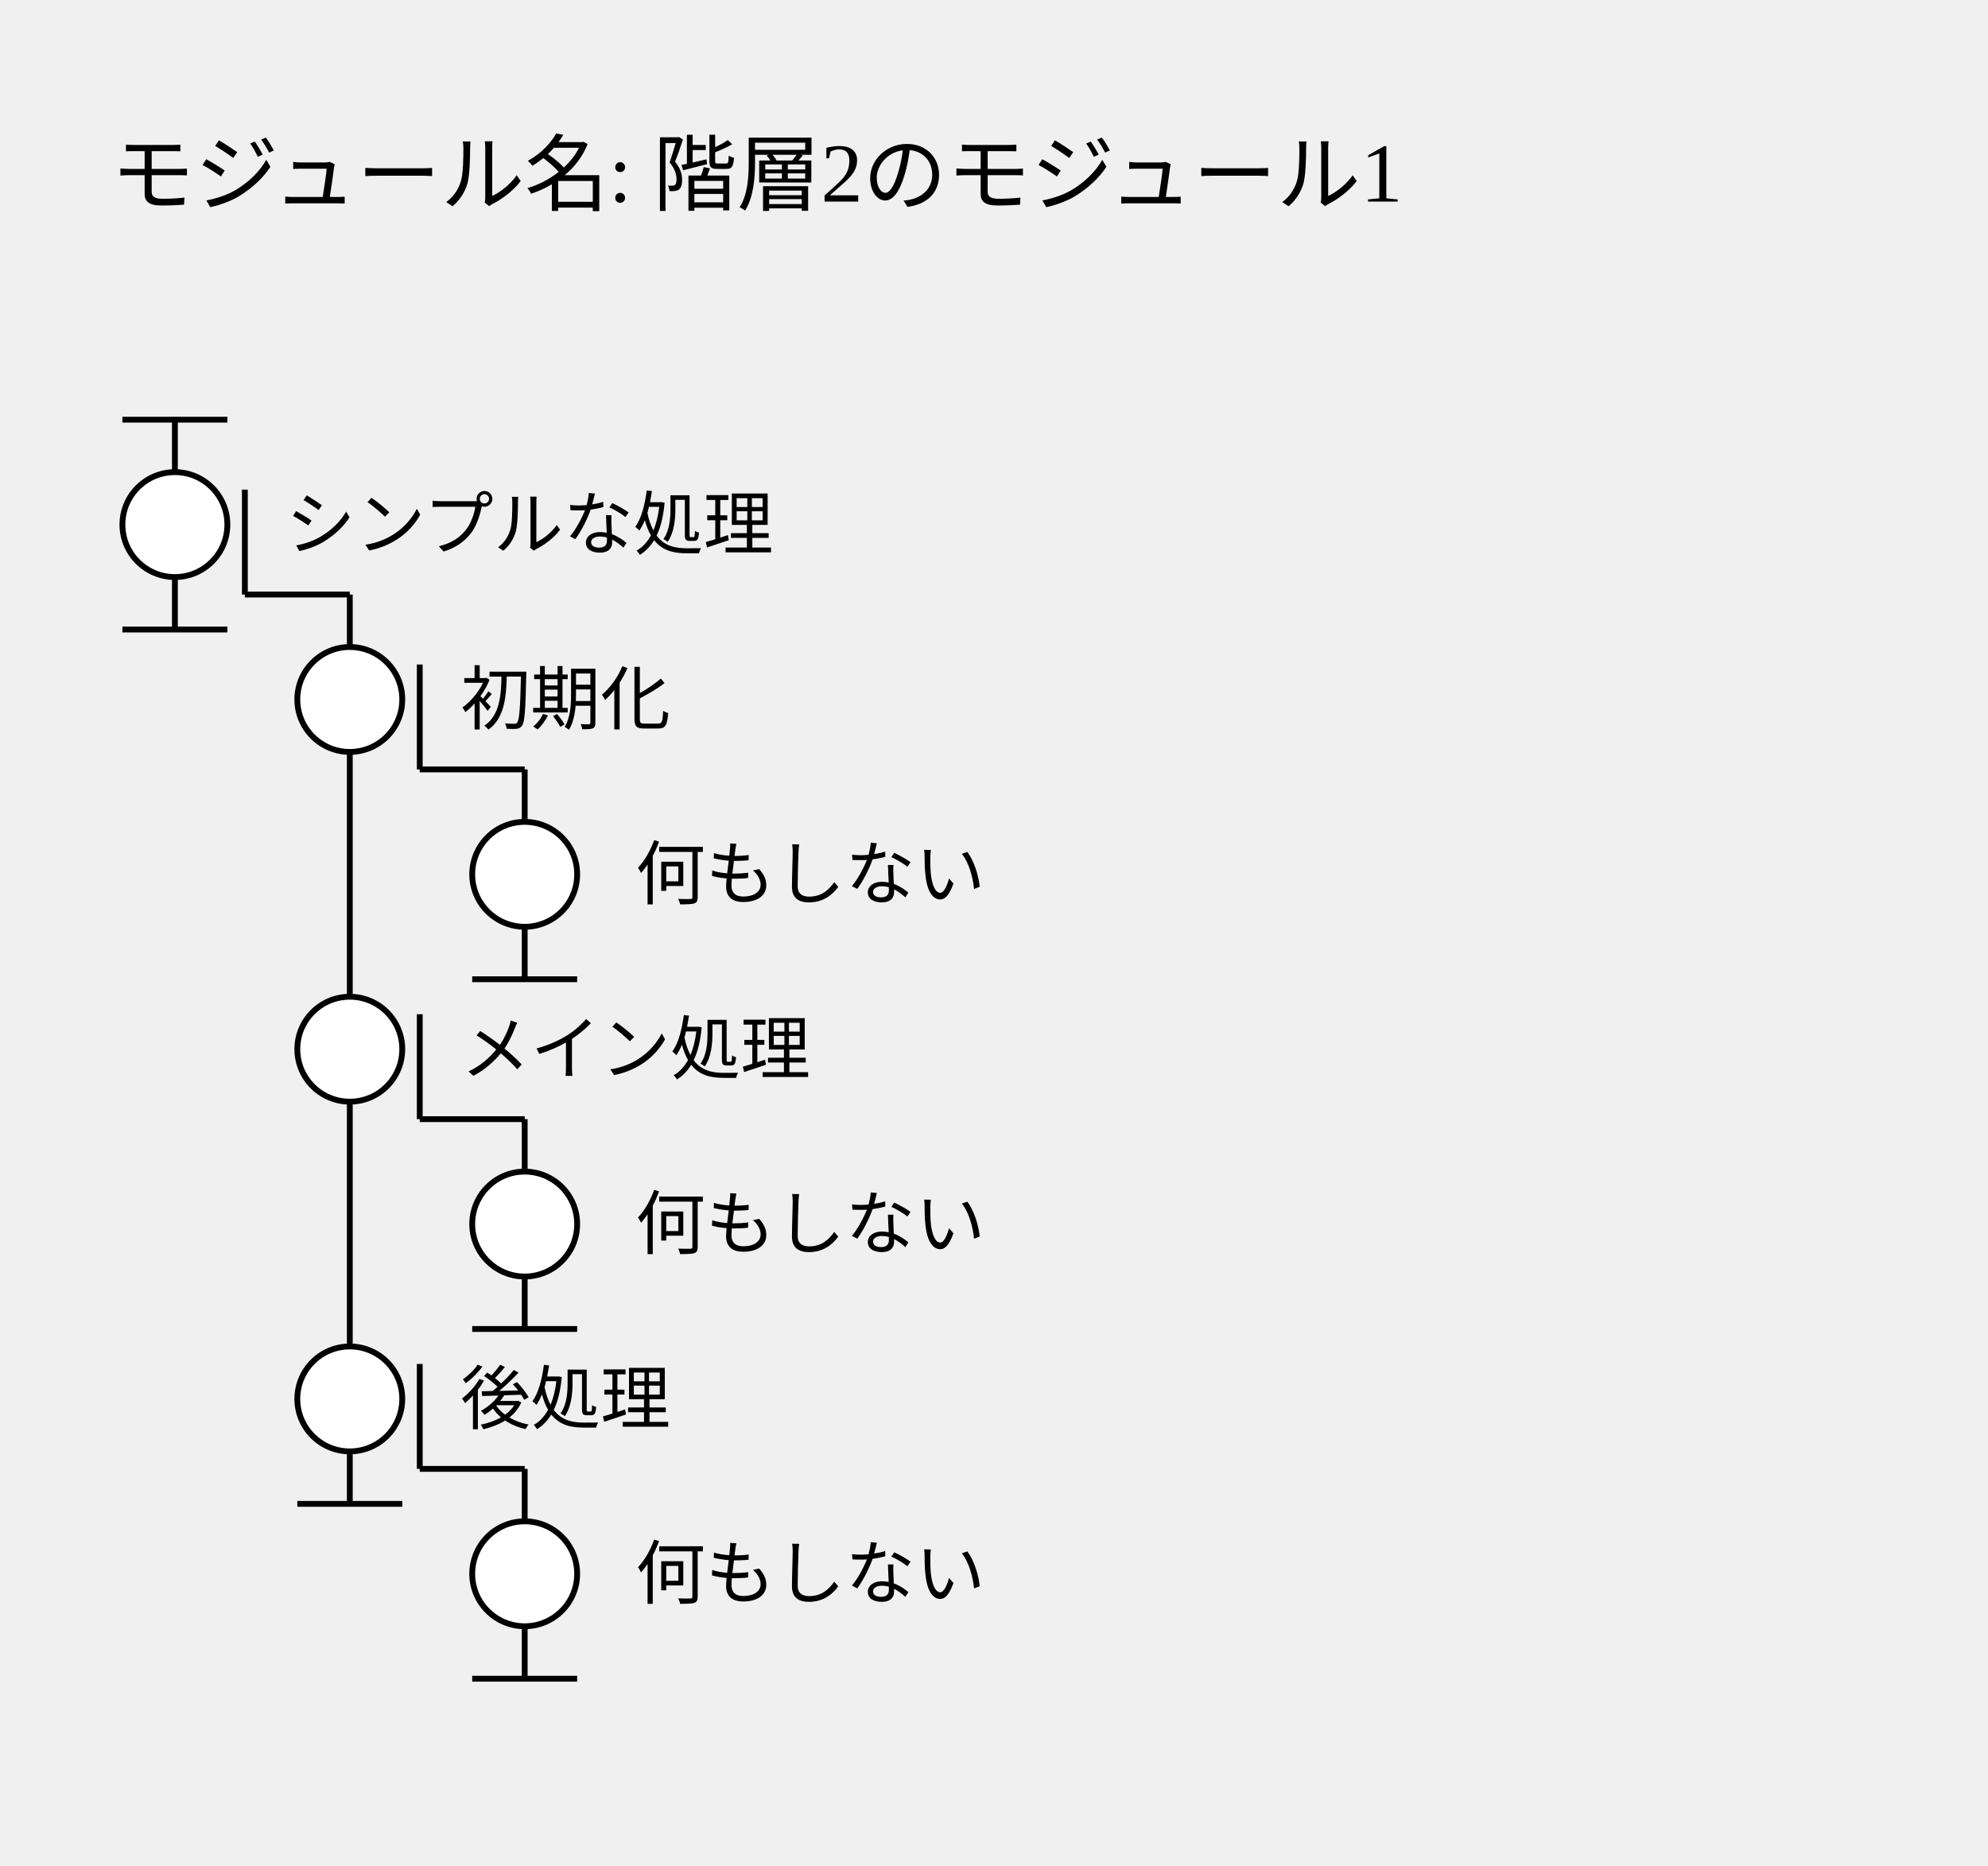
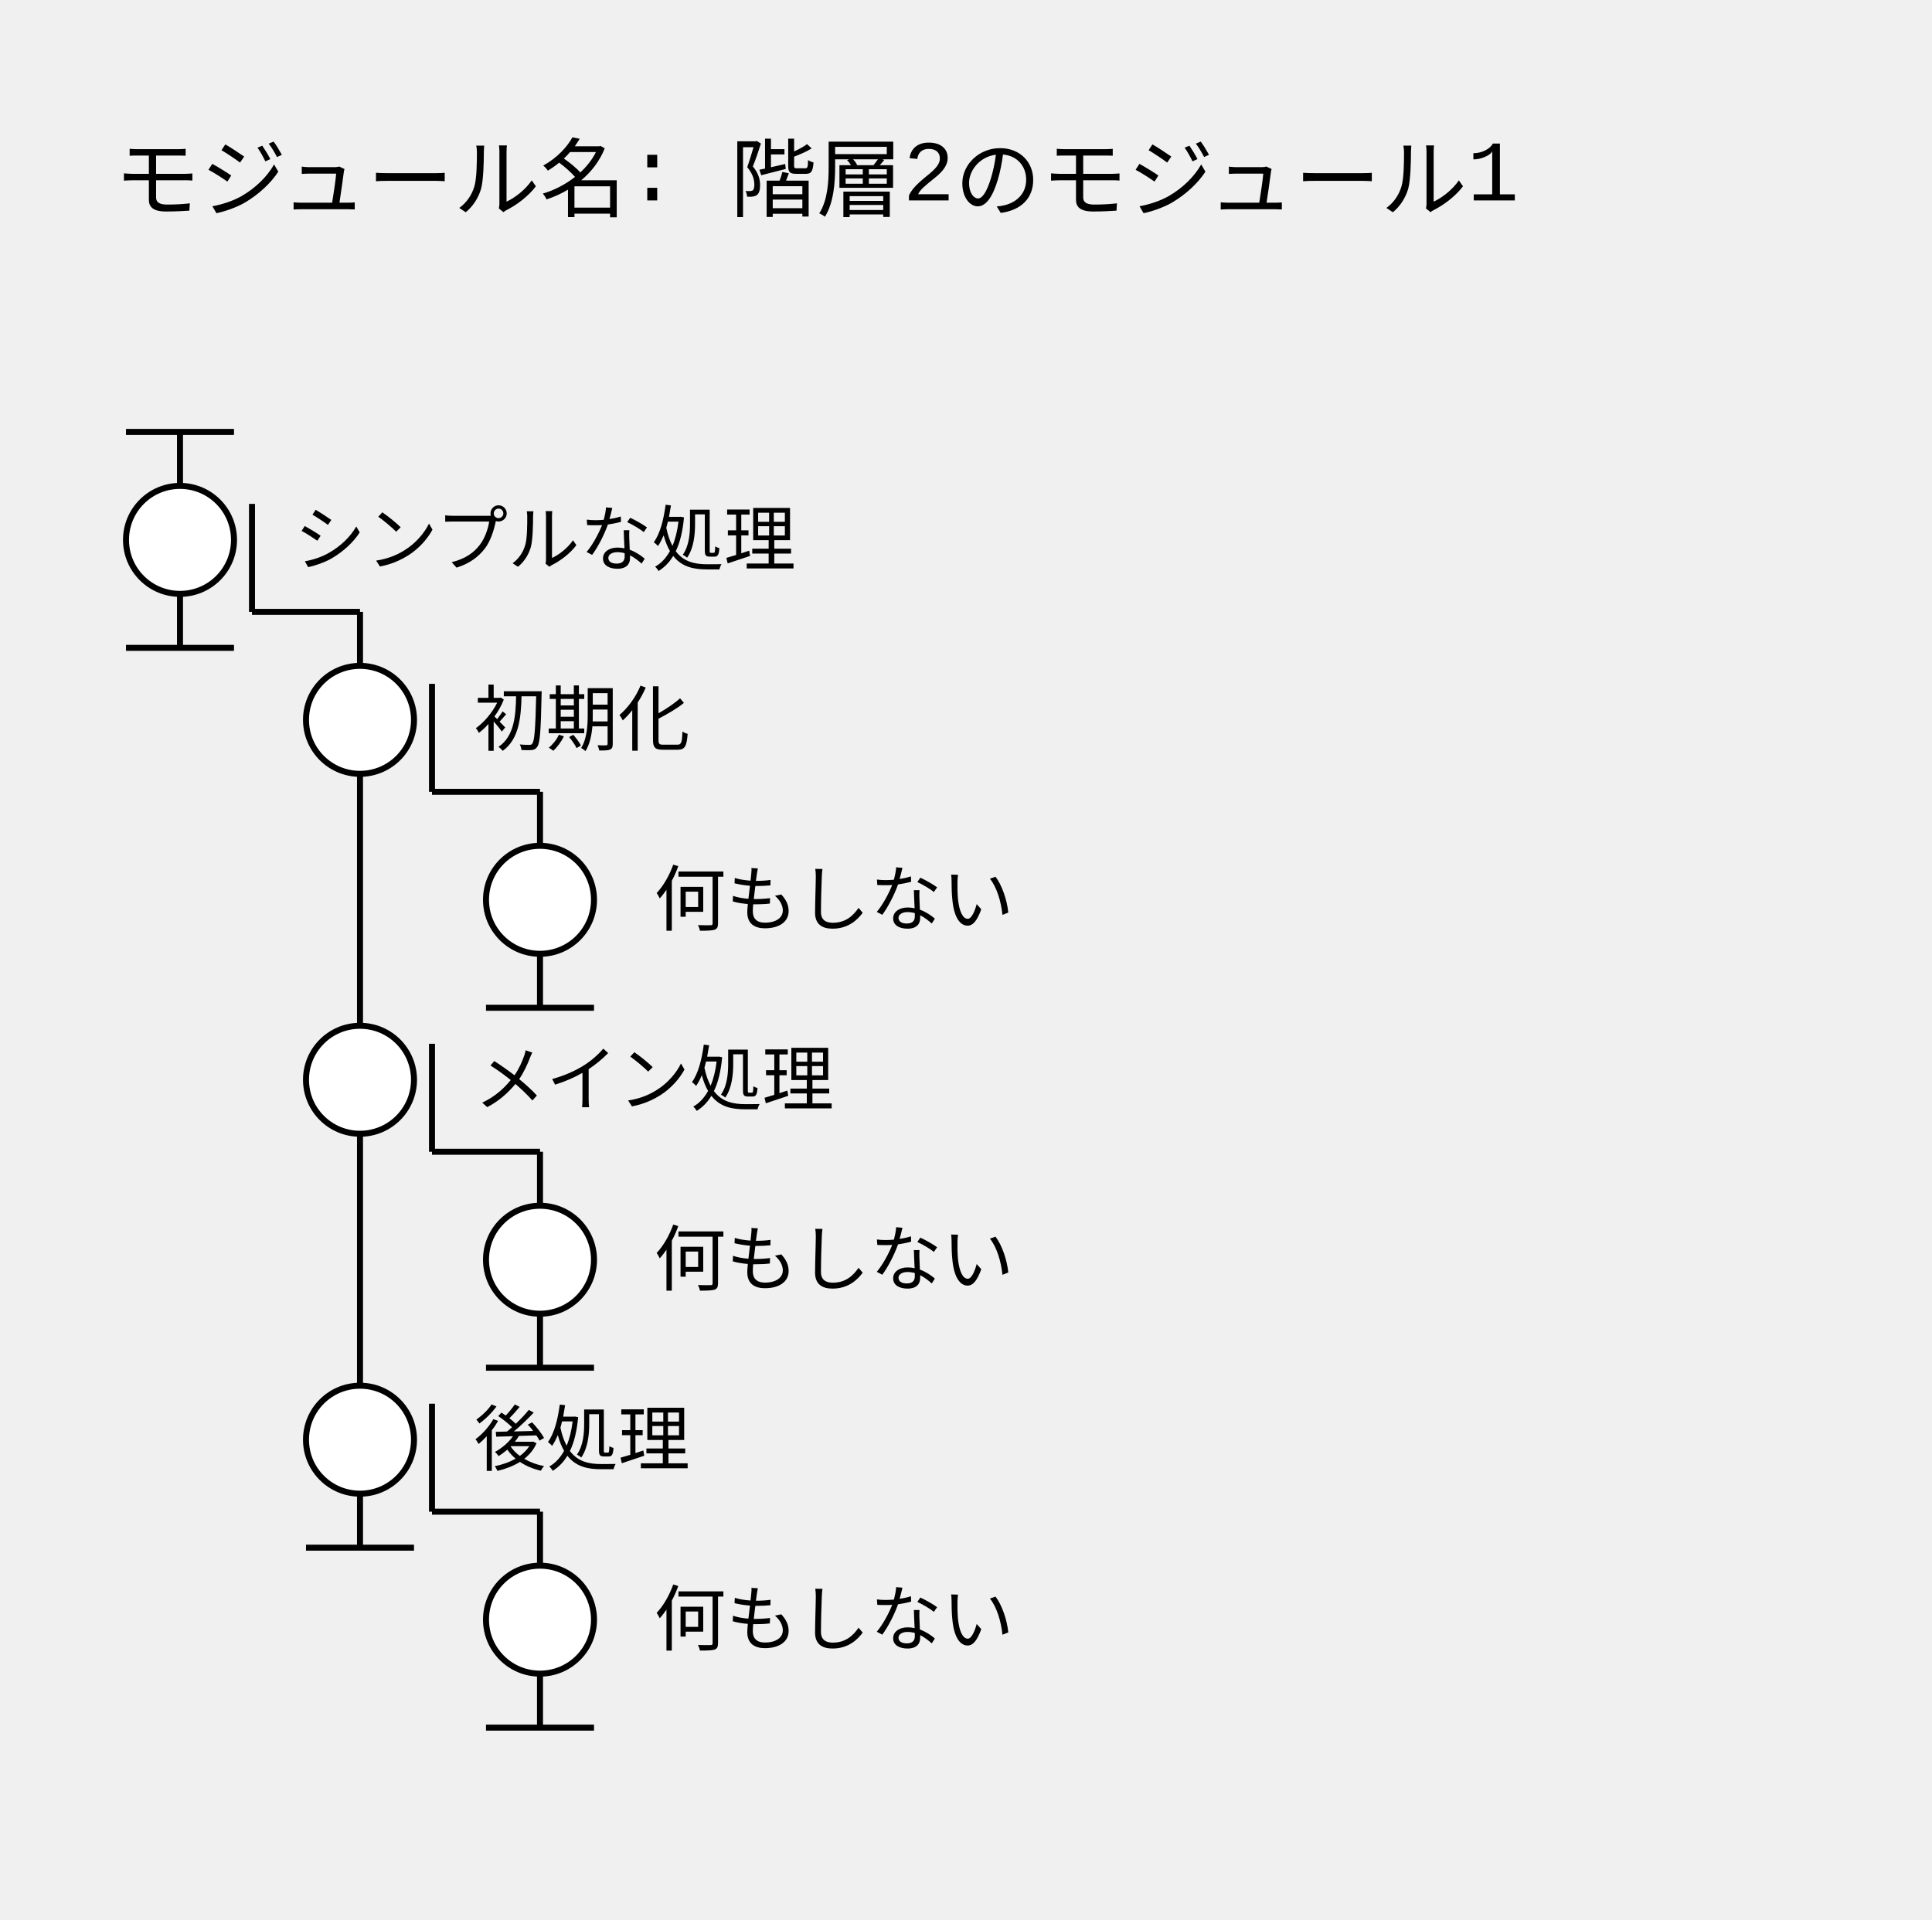
- <svg xmlns="http://www.w3.org/2000/svg" width="341" height="320" style="background-color: #808d81">
-   <text x="19" y="30" text-anchor="start" dominant-baseline="middle" font-size="120%" rotate="0">モジュール名: 階層2のモジュール1</text>
+ <svg xmlns="http://www.w3.org/2000/svg" width="322" height="320" style="background-color: #808d81">
+   <text x="19" y="30" text-anchor="start" dominant-baseline="middle" font-family="Consolas, Meiryo UI, Courier New, monospace" font-size="120%" rotate="0">モジュール名: 階層2のモジュール1</text>
  <circle cx="30" cy="90" r="9" fill="white" stroke="black" />
-   <text x="49" y="90" text-anchor="start" dominant-baseline="middle" font-size="100%" rotate="0">シンプルな処理</text>
+   <text x="49" y="90" text-anchor="start" dominant-baseline="middle" font-family="Consolas, Meiryo UI, Courier New, monospace" font-size="100%" rotate="0">シンプルな処理</text>
  <line x1="30" y1="72" x2="30" y2="81" stroke="black" />
  <line x1="21" y1="72" x2="39" y2="72" stroke="black" />
  <line x1="30" y1="99" x2="30" y2="108" stroke="black" />
  <line x1="21" y1="108" x2="39" y2="108" stroke="black" />
  <circle cx="60" cy="120" r="9" fill="white" stroke="black" />
-   <text x="79" y="120" text-anchor="start" dominant-baseline="middle" font-size="100%" rotate="0">初期化</text>
+   <text x="79" y="120" text-anchor="start" dominant-baseline="middle" font-family="Consolas, Meiryo UI, Courier New, monospace" font-size="100%" rotate="0">初期化</text>
  <line x1="60" y1="102" x2="60" y2="111" stroke="black" />
  <line x1="42" y1="102" x2="60" y2="102" stroke="black" />
  <line x1="42" y1="84" x2="42" y2="102" stroke="black" />
  <circle cx="90" cy="150" r="9" fill="white" stroke="black" />
-   <text x="109" y="150" text-anchor="start" dominant-baseline="middle" font-size="100%" rotate="0">何もしない</text>
+   <text x="109" y="150" text-anchor="start" dominant-baseline="middle" font-family="Consolas, Meiryo UI, Courier New, monospace" font-size="100%" rotate="0">何もしない</text>
  <line x1="90" y1="159" x2="90" y2="168" stroke="black" />
  <line x1="81" y1="168" x2="99" y2="168" stroke="black" />
  <line x1="90" y1="132" x2="90" y2="141" stroke="black" />
  <line x1="72" y1="132" x2="90" y2="132" stroke="black" />
  <line x1="72" y1="114" x2="72" y2="132" stroke="black" />
  <circle cx="60" cy="180" r="9" fill="white" stroke="black" />
-   <text x="79" y="180" text-anchor="start" dominant-baseline="middle" font-size="100%" rotate="0">メイン処理</text>
+   <text x="79" y="180" text-anchor="start" dominant-baseline="middle" font-family="Consolas, Meiryo UI, Courier New, monospace" font-size="100%" rotate="0">メイン処理</text>
  <line x1="60" y1="129" x2="60" y2="171" stroke="black" />
  <circle cx="90" cy="210" r="9" fill="white" stroke="black" />
-   <text x="109" y="210" text-anchor="start" dominant-baseline="middle" font-size="100%" rotate="0">何もしない</text>
+   <text x="109" y="210" text-anchor="start" dominant-baseline="middle" font-family="Consolas, Meiryo UI, Courier New, monospace" font-size="100%" rotate="0">何もしない</text>
  <line x1="90" y1="219" x2="90" y2="228" stroke="black" />
  <line x1="81" y1="228" x2="99" y2="228" stroke="black" />
  <line x1="90" y1="192" x2="90" y2="201" stroke="black" />
  <line x1="72" y1="192" x2="90" y2="192" stroke="black" />
  <line x1="72" y1="174" x2="72" y2="192" stroke="black" />
  <circle cx="60" cy="240" r="9" fill="white" stroke="black" />
-   <text x="79" y="240" text-anchor="start" dominant-baseline="middle" font-size="100%" rotate="0">後処理</text>
+   <text x="79" y="240" text-anchor="start" dominant-baseline="middle" font-family="Consolas, Meiryo UI, Courier New, monospace" font-size="100%" rotate="0">後処理</text>
  <line x1="60" y1="189" x2="60" y2="231" stroke="black" />
  <line x1="60" y1="249" x2="60" y2="258" stroke="black" />
  <line x1="51" y1="258" x2="69" y2="258" stroke="black" />
  <circle cx="90" cy="270" r="9" fill="white" stroke="black" />
-   <text x="109" y="270" text-anchor="start" dominant-baseline="middle" font-size="100%" rotate="0">何もしない</text>
+   <text x="109" y="270" text-anchor="start" dominant-baseline="middle" font-family="Consolas, Meiryo UI, Courier New, monospace" font-size="100%" rotate="0">何もしない</text>
  <line x1="90" y1="279" x2="90" y2="288" stroke="black" />
  <line x1="81" y1="288" x2="99" y2="288" stroke="black" />
  <line x1="90" y1="252" x2="90" y2="261" stroke="black" />
  <line x1="72" y1="252" x2="90" y2="252" stroke="black" />
  <line x1="72" y1="234" x2="72" y2="252" stroke="black" />
</svg>
